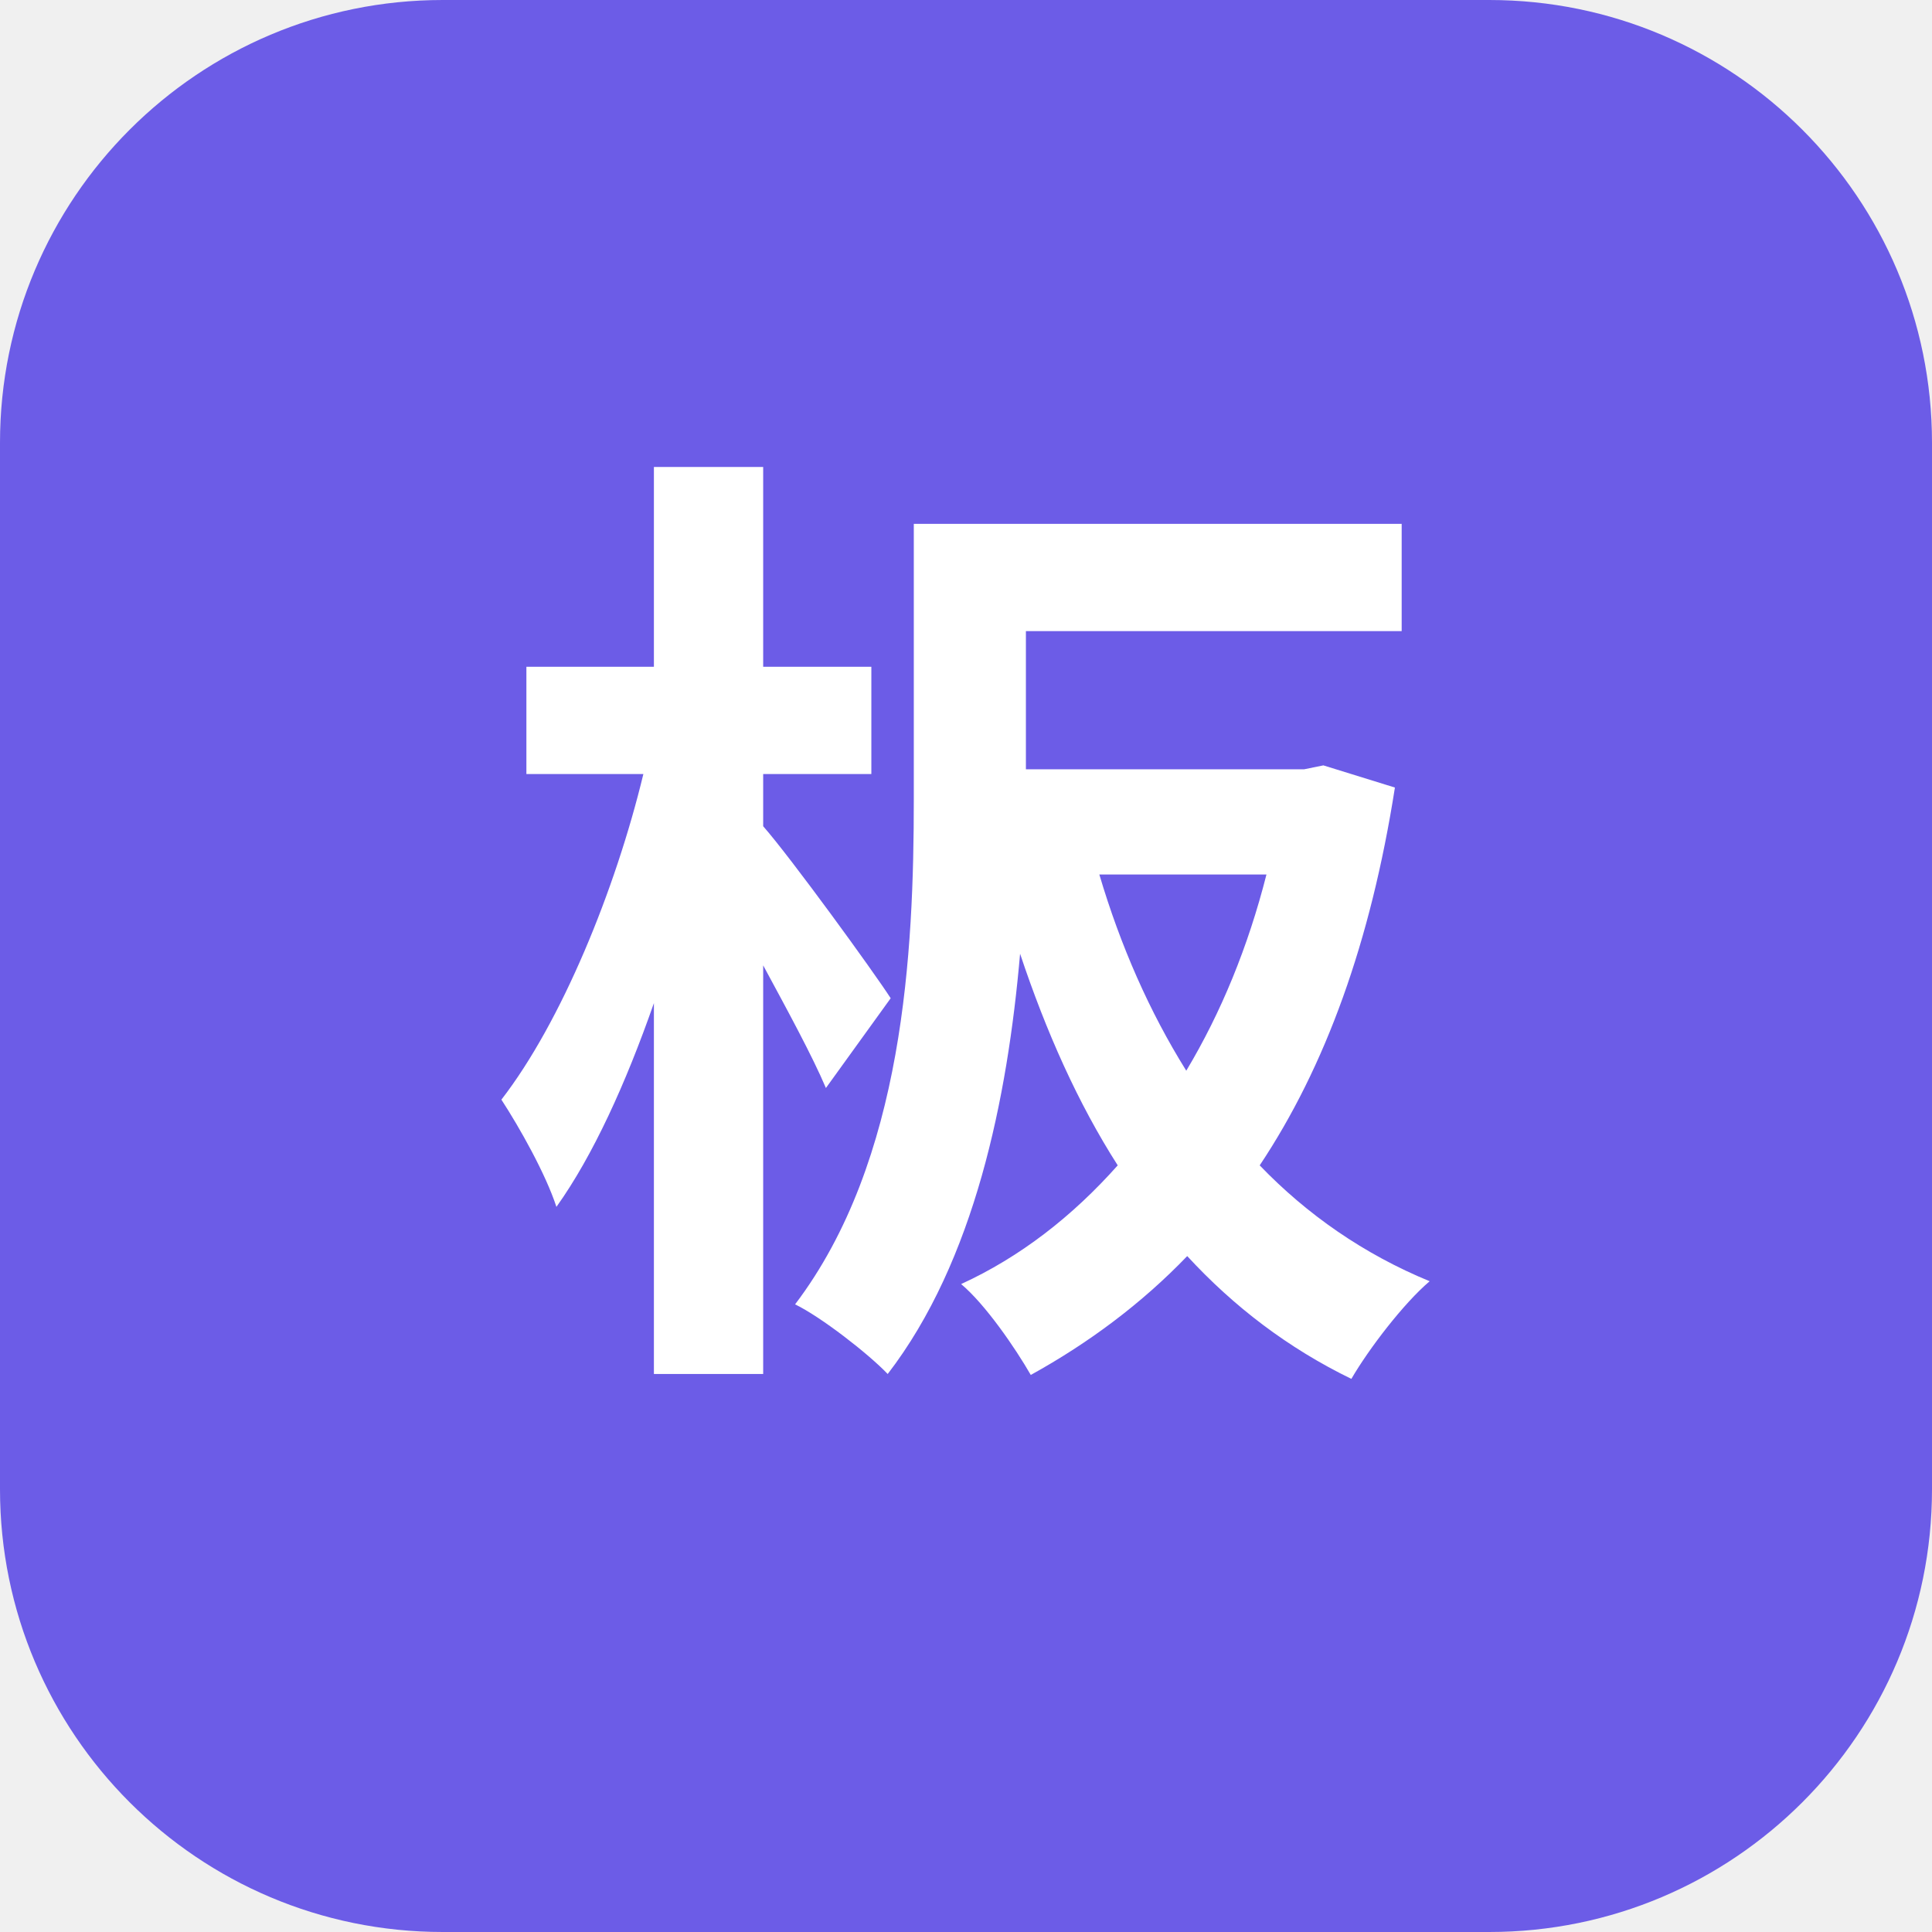
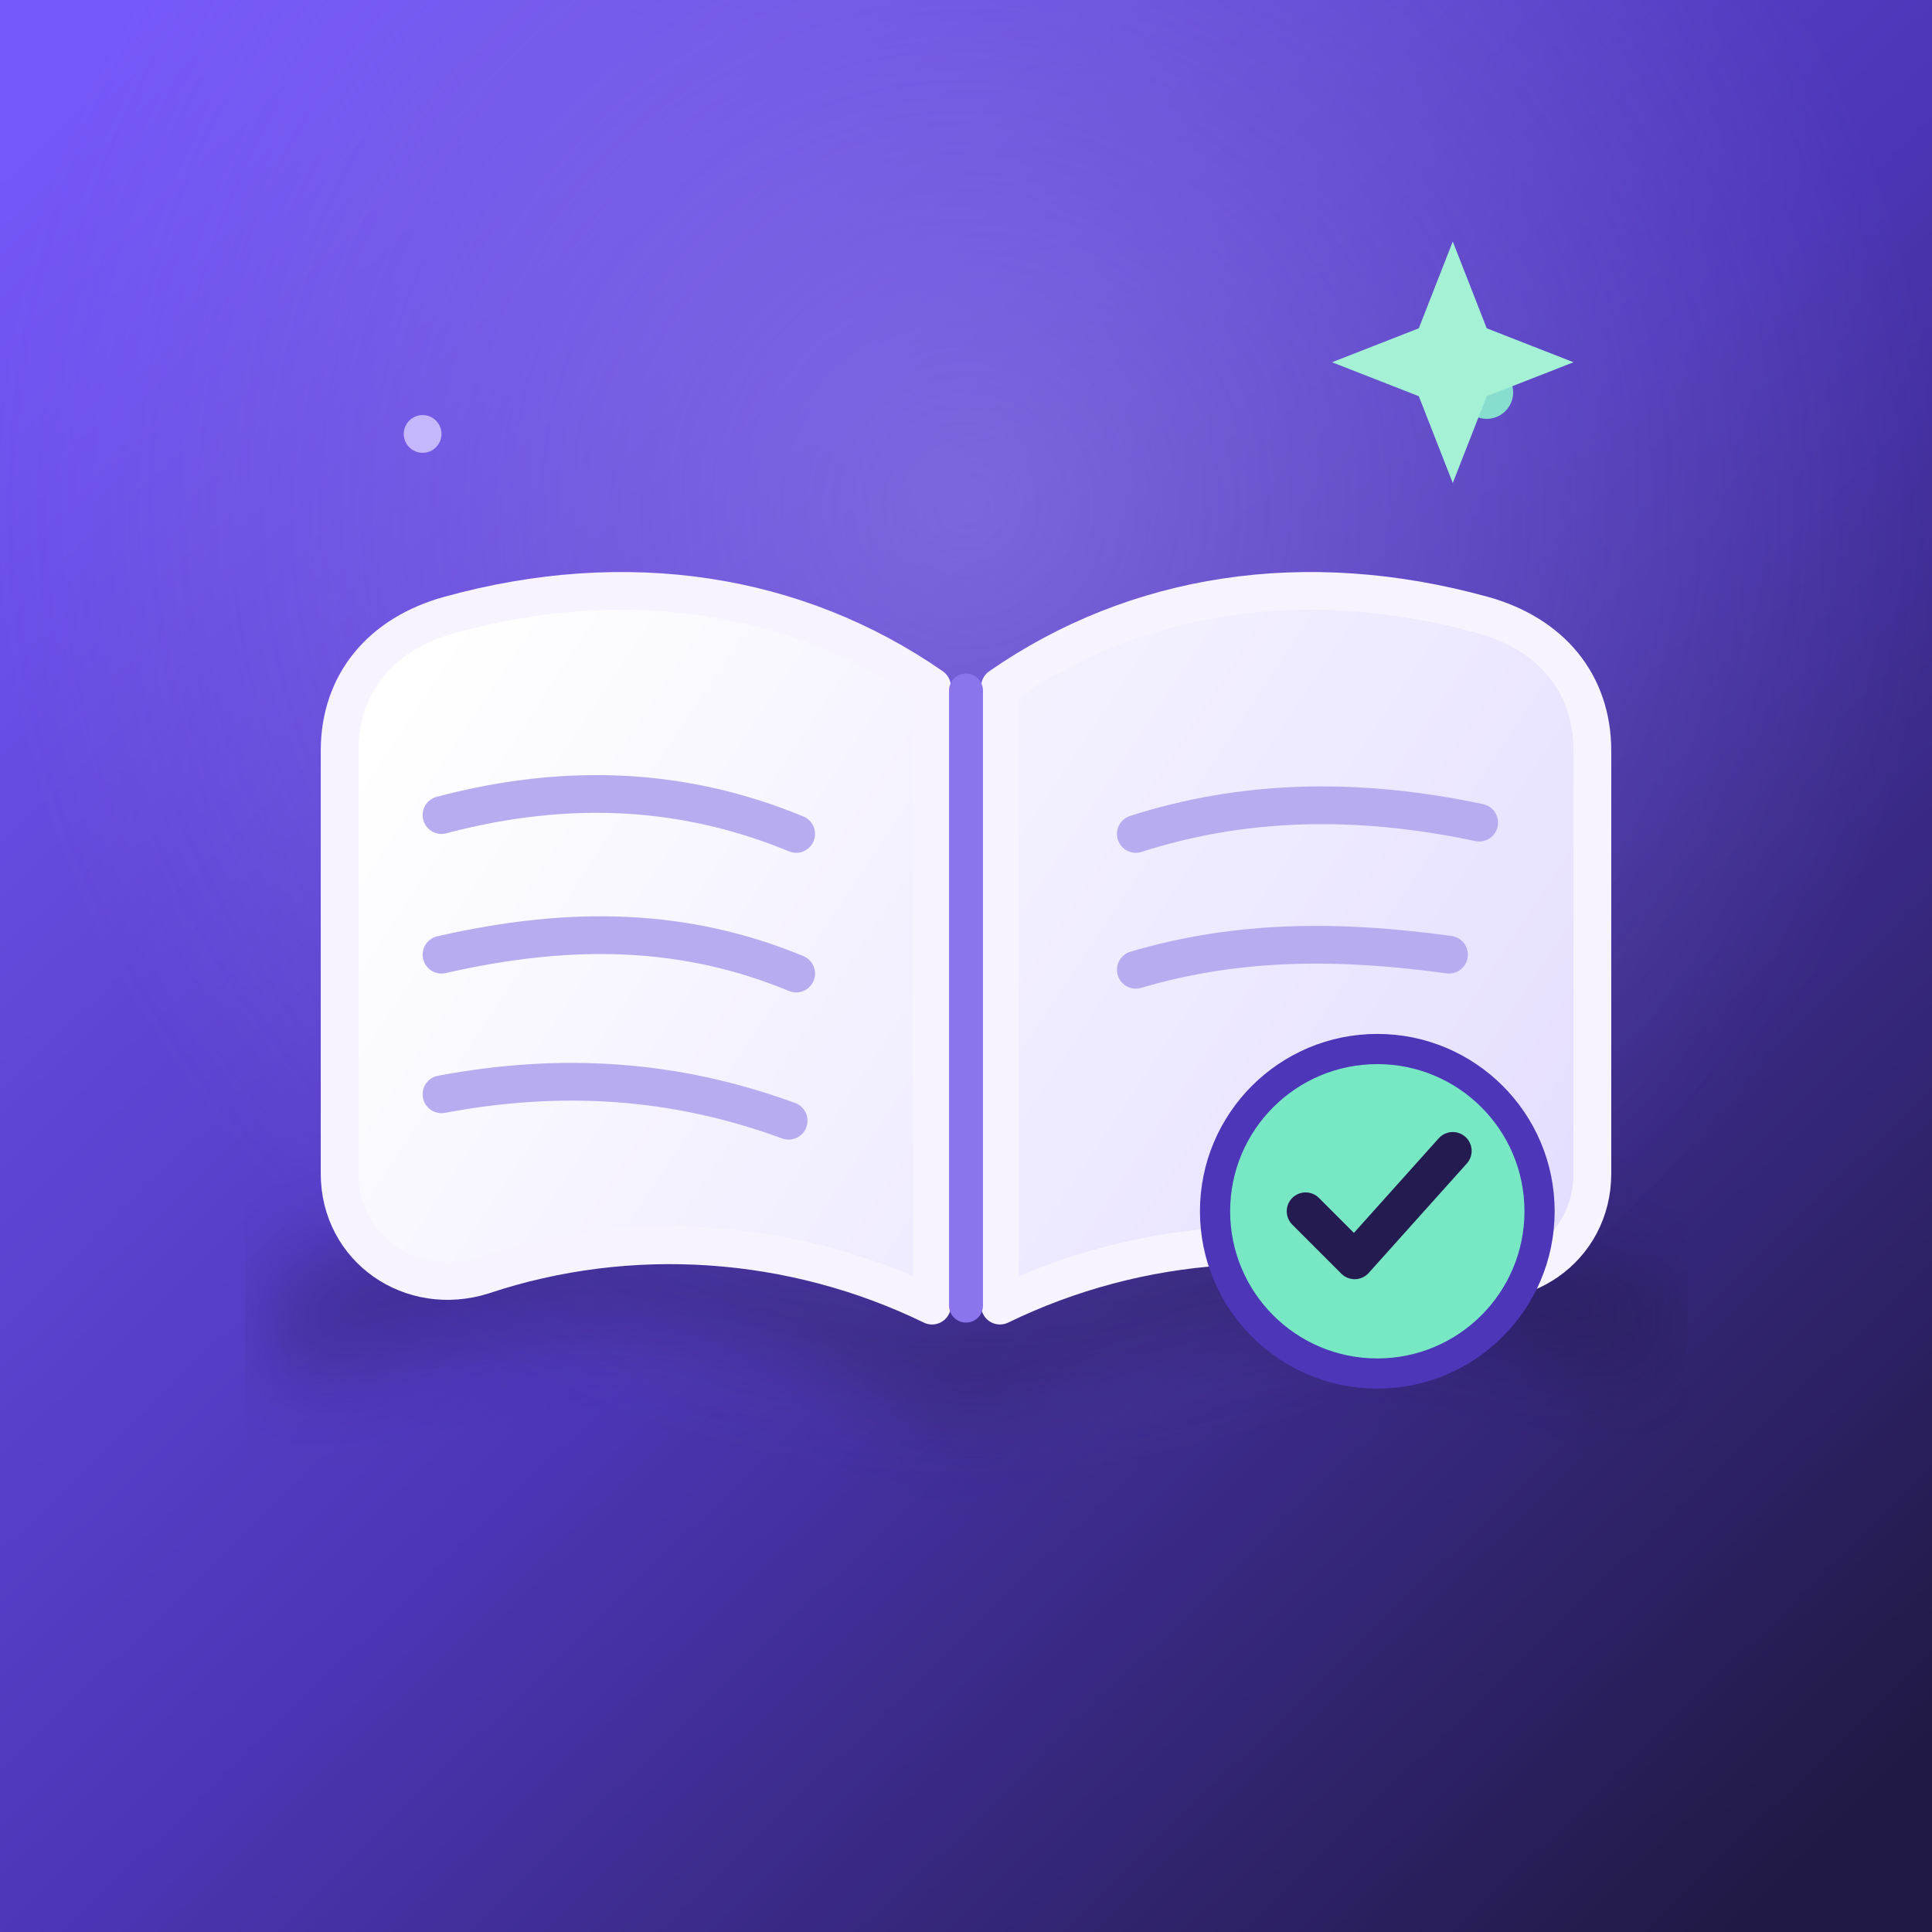
- <svg xmlns="http://www.w3.org/2000/svg" viewBox="0 0 192 192">
-   <rect width="192" height="192" rx="44" fill="#6c5ce7" />
-   <text x="96" y="128" font-family="PingFang SC,sans-serif" font-size="96" font-weight="800" fill="#fff" text-anchor="middle">板</text>
+ <svg xmlns="http://www.w3.org/2000/svg" viewBox="0 0 512 512" role="img" aria-labelledby="title desc">
+   <defs>
+     <linearGradient id="bg" x1="24" y1="20" x2="482" y2="492" gradientUnits="userSpaceOnUse">
+       <stop stop-color="#7657F8" />
+       <stop offset=".52" stop-color="#4D36B7" />
+       <stop offset="1" stop-color="#201944" />
+     </linearGradient>
+     <radialGradient id="glow" cx="0" cy="0" r="1" gradientTransform="matrix(0 258 -258 0 256 134)" gradientUnits="userSpaceOnUse">
+       <stop stop-color="#B7A5FF" stop-opacity=".38" />
+       <stop offset="1" stop-color="#B7A5FF" stop-opacity="0" />
+     </radialGradient>
+     <linearGradient id="page" x1="120" y1="164" x2="392" y2="345" gradientUnits="userSpaceOnUse">
+       <stop stop-color="#FFF" />
+       <stop offset="1" stop-color="#E5DFFF" />
+     </linearGradient>
+     <filter id="shadow" x="65" y="132" width="382" height="276" color-interpolation-filters="sRGB" filterUnits="userSpaceOnUse">
+       <feGaussianBlur stdDeviation="12" />
+     </filter>
+   </defs>
+   <rect width="512" height="512" fill="url(#bg)" />
+   <rect width="512" height="512" fill="url(#glow)" />
+   <circle cx="394" cy="104" r="7" fill="#8CF0CF" opacity=".88" />
+   <circle cx="112" cy="115" r="5" fill="#D8CEFF" opacity=".8" />
+   <path d="M385 64l9 23 23 9-23 9-9 23-9-23-23-9 23-9 9-23Z" fill="#A5F1D6" />
+   <path d="M83 350c57-21 117-17 173 13 56-30 116-34 173-13" fill="none" stroke="#19143A" stroke-opacity=".34" stroke-width="28" stroke-linecap="round" filter="url(#shadow)" />
+   <path d="M247 182c-36-25-81-32-128-19-18 5-29 18-29 36v112c0 20 19 33 38 27 39-13 82-10 119 8V182Z" fill="url(#page)" stroke="#F7F4FF" stroke-width="10" stroke-linejoin="round" />
+   <path d="M265 182c36-25 81-32 128-19 18 5 29 18 29 36v112c0 20-19 33-38 27-39-13-82-10-119 8V182Z" fill="url(#page)" stroke="#F7F4FF" stroke-width="10" stroke-linejoin="round" />
+   <path d="M256 183v163" stroke="#8B74EC" stroke-width="9" stroke-linecap="round" />
+   <path d="M117 216c34-9 65-7 94 5M117 253c35-8 65-7 94 5M117 290c32-6 62-4 92 7" fill="none" stroke="#B7ACEF" stroke-width="10" stroke-linecap="round" />
+   <path d="M301 221c28-9 58-10 91-3M301 257c27-8 54-8 83-4" fill="none" stroke="#B7ACEF" stroke-width="10" stroke-linecap="round" />
+   <circle cx="365" cy="321" r="43" fill="#78E7C4" stroke="#4D36B7" stroke-width="8" />
+   <path d="m346 321 13 13 26-29" fill="none" stroke="#241B51" stroke-width="10" stroke-linecap="round" stroke-linejoin="round" />
</svg>
